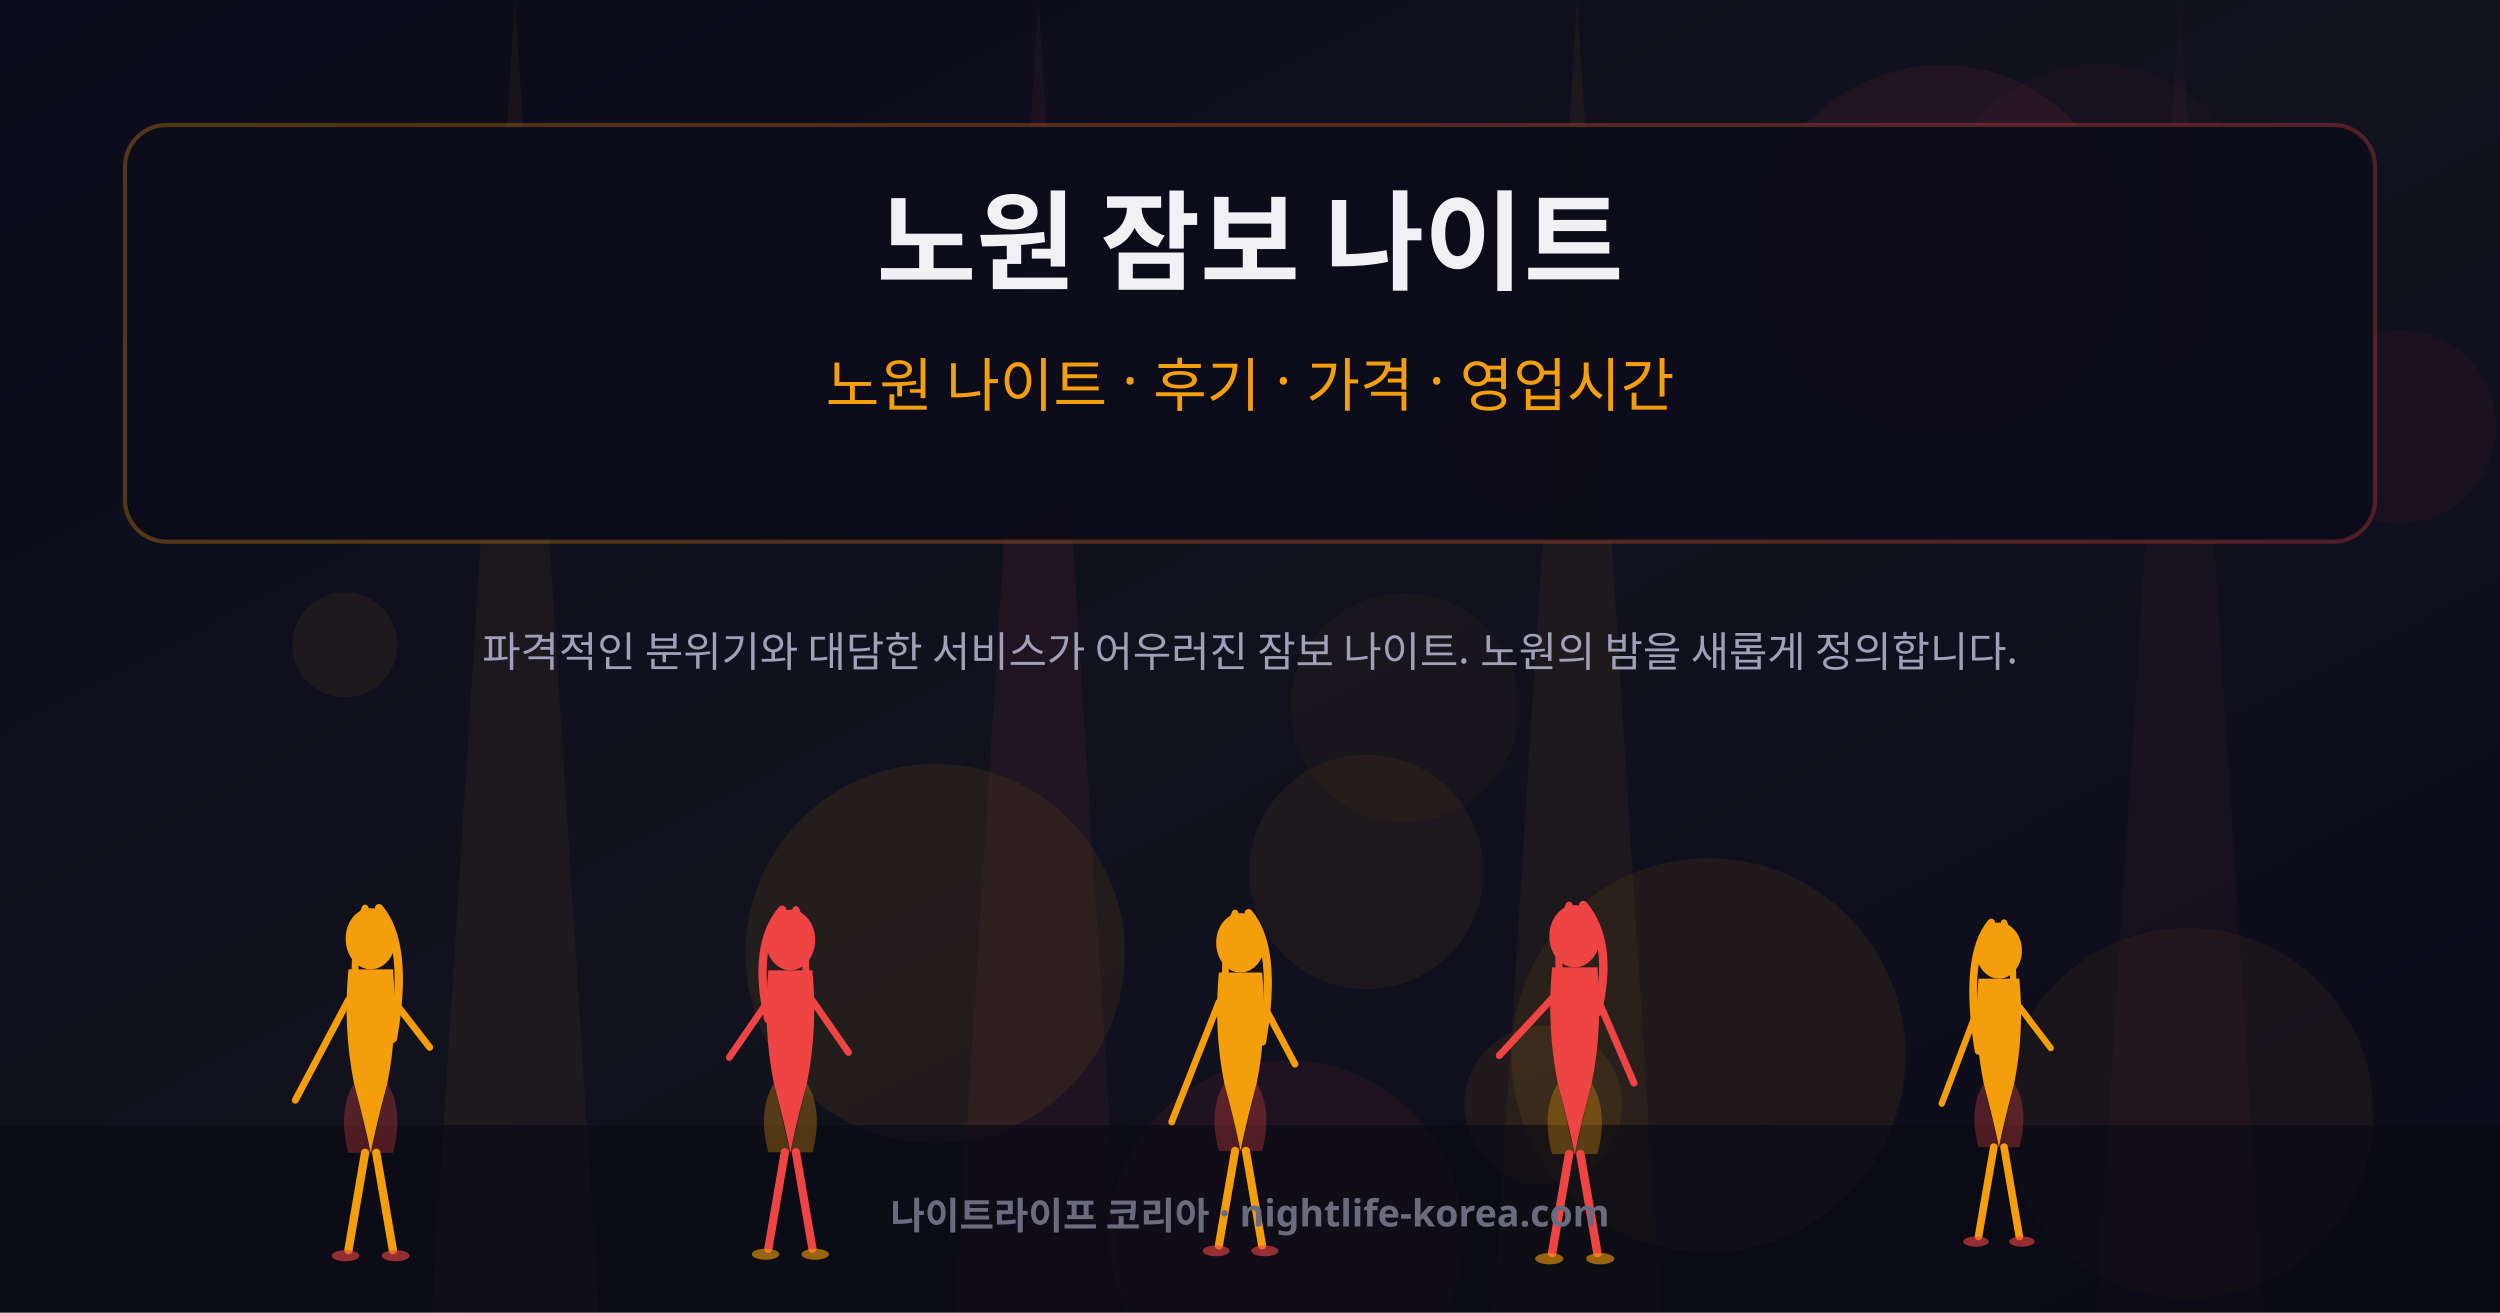
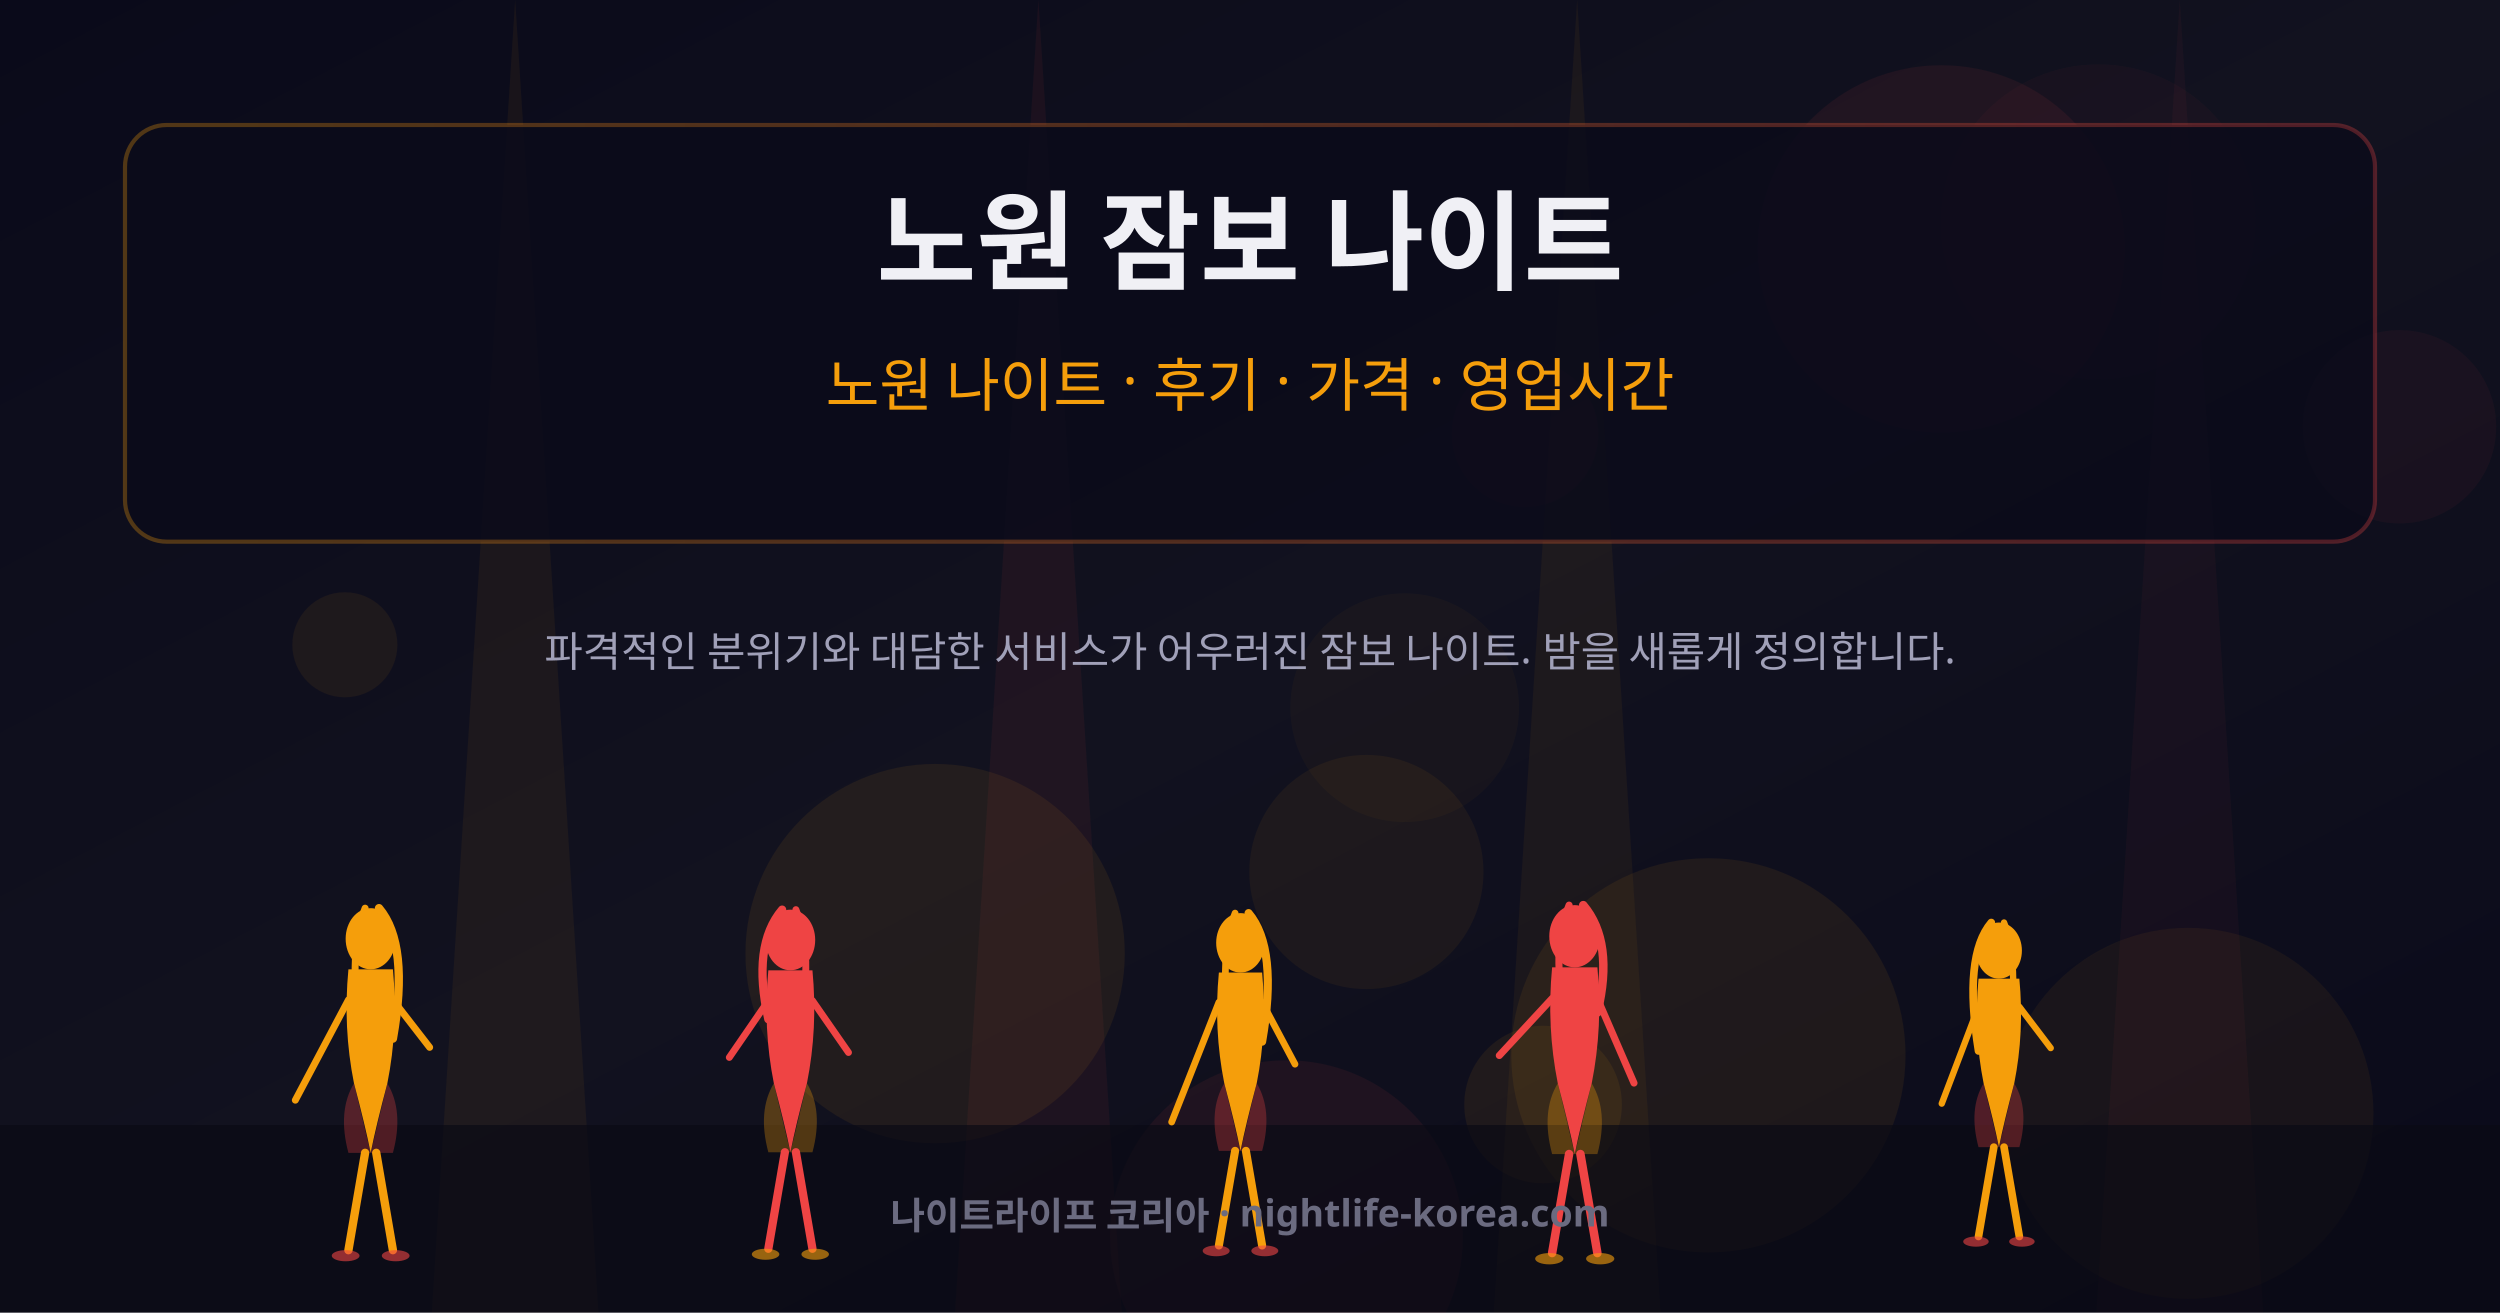
<svg xmlns="http://www.w3.org/2000/svg" viewBox="0 0 1200 630" width="1200" height="630">
  <defs>
    <linearGradient id="ogbg" x1="0%" y1="0%" x2="100%" y2="100%">
      <stop offset="0%" style="stop-color:#0a0a1a" />
      <stop offset="50%" style="stop-color:#12121f" />
      <stop offset="100%" style="stop-color:#0a0a1a" />
    </linearGradient>
    <linearGradient id="ogtxt" x1="0%" y1="0%" x2="100%" y2="0%">
      <stop offset="0%" style="stop-color:#f59e0b" />
      <stop offset="100%" style="stop-color:#ef4444" />
    </linearGradient>
  </defs>
  <rect width="1200" height="630" fill="url(#ogbg)" />
  <polygon points="247.274,0 207.274,630 287.274,630" fill="#f59e0b" opacity="0.059" />
  <polygon points="498.428,0 458.428,630 538.428,630" fill="#ef4444" opacity="0.063" />
  <polygon points="757.035,0 717.035,630 797.035,630" fill="#f59e0b" opacity="0.056" />
  <polygon points="1046.289,0 1006.289,630 1086.289,630" fill="#ef4444" opacity="0.045" />
  <circle cx="931.794" cy="119.495" r="88.185" fill="#ef4444" opacity="0.073" />
  <circle cx="731.971" cy="208.224" r="35.222" fill="#ef4444" opacity="0.068" />
  <circle cx="617.502" cy="593.62" r="84.686" fill="#ef4444" opacity="0.073" />
  <circle cx="165.531" cy="309.493" r="25.215" fill="#f59e0b" opacity="0.068" />
  <circle cx="1050.226" cy="534.403" r="89.024" fill="#f59e0b" opacity="0.062" />
  <circle cx="448.855" cy="457.734" r="91.041" fill="#f59e0b" opacity="0.075" />
  <circle cx="1007.188" cy="106.547" r="75.644" fill="#ef4444" opacity="0.036" />
  <circle cx="674.246" cy="339.683" r="54.869" fill="#f59e0b" opacity="0.034" />
  <circle cx="1151.776" cy="204.851" r="46.386" fill="#ef4444" opacity="0.047" />
  <circle cx="655.868" cy="418.557" r="56.193" fill="#f59e0b" opacity="0.062" />
  <circle cx="740.667" cy="530.205" r="37.82" fill="#f59e0b" opacity="0.077" />
  <circle cx="820.03" cy="506.563" r="94.617" fill="#f59e0b" opacity="0.077" />
  <rect x="0" y="540" width="1200" height="90" fill="#0a0a14" opacity="0.7" />
  <g transform="translate(177.9205,520) scale(1.334608)">
    <ellipse cx="0" cy="-52" rx="9" ry="11" fill="#f59e0b" />
    <path d="M3,-63 Q14,-50 8,-16.096" stroke="#f59e0b" stroke-width="3" fill="none" stroke-linecap="round" />
    <path d="M-2,-63 Q-8,-48 -4,-19.096" stroke="#f59e0b" stroke-width="2.5" fill="none" stroke-linecap="round" />
    <path d="M-8,-41 Q-10,-20 -6,0 Q-2,15 0,25 Q2,15 6,0 Q10,-20 8,-41 Z" fill="#f59e0b" />
    <path d="M-6,0 Q-12,10 -8,25 L0,25 Z" fill="#ef4444" opacity="0.3" />
    <path d="M6,0 Q12,10 8,25 L0,25 Z" fill="#ef4444" opacity="0.3" />
    <line x1="-2" y1="25" x2="-8" y2="60" stroke="#f59e0b" stroke-width="3" stroke-linecap="round" />
    <line x1="2" y1="25" x2="8" y2="60" stroke="#f59e0b" stroke-width="3" stroke-linecap="round" />
    <ellipse cx="-9" cy="62" rx="5" ry="2" fill="#ef4444" opacity="0.6" />
    <ellipse cx="9" cy="62" rx="5" ry="2" fill="#ef4444" opacity="0.6" />
    <line x1="-8" y1="-30" x2="-27.096" y2="6.055" stroke="#f59e0b" stroke-width="2.5" stroke-linecap="round" />
    <line x1="8" y1="-30" x2="21.211" y2="-12.942" stroke="#f59e0b" stroke-width="2.5" stroke-linecap="round" />
  </g>
  <g transform="translate(379.387,520) scale(1.323313)">
    <ellipse cx="0" cy="-52" rx="9" ry="11" fill="#ef4444" />
    <path d="M-3,-63 Q-14,-50 -8,-23.251" stroke="#ef4444" stroke-width="3" fill="none" stroke-linecap="round" />
    <path d="M2,-63 Q8,-48 4,-26.251" stroke="#ef4444" stroke-width="2.5" fill="none" stroke-linecap="round" />
    <path d="M-8,-41 Q-10,-20 -6,0 Q-2,15 0,25 Q2,15 6,0 Q10,-20 8,-41 Z" fill="#ef4444" />
    <path d="M-6,0 Q-12,10 -8,25 L0,25 Z" fill="#f59e0b" opacity="0.3" />
    <path d="M6,0 Q12,10 8,25 L0,25 Z" fill="#f59e0b" opacity="0.3" />
    <line x1="-2" y1="25" x2="-8" y2="60" stroke="#ef4444" stroke-width="3" stroke-linecap="round" />
    <line x1="2" y1="25" x2="8" y2="60" stroke="#ef4444" stroke-width="3" stroke-linecap="round" />
    <ellipse cx="-9" cy="62" rx="5" ry="2" fill="#f59e0b" opacity="0.6" />
    <ellipse cx="9" cy="62" rx="5" ry="2" fill="#f59e0b" opacity="0.6" />
    <line x1="-8" y1="-30" x2="-22.152" y2="-9.402" stroke="#ef4444" stroke-width="2.5" stroke-linecap="round" />
    <line x1="8" y1="-30" x2="21.073" y2="-11.191" stroke="#ef4444" stroke-width="2.5" stroke-linecap="round" />
  </g>
  <g transform="translate(595.4366,520) scale(1.296923)">
    <ellipse cx="0" cy="-52" rx="9" ry="11" fill="#f59e0b" />
    <path d="M3,-63 Q14,-50 8,-15.428" stroke="#f59e0b" stroke-width="3" fill="none" stroke-linecap="round" />
    <path d="M-2,-63 Q-8,-48 -4,-18.428" stroke="#f59e0b" stroke-width="2.5" fill="none" stroke-linecap="round" />
    <path d="M-8,-41 Q-10,-20 -6,0 Q-2,15 0,25 Q2,15 6,0 Q10,-20 8,-41 Z" fill="#f59e0b" />
    <path d="M-6,0 Q-12,10 -8,25 L0,25 Z" fill="#ef4444" opacity="0.3" />
    <path d="M6,0 Q12,10 8,25 L0,25 Z" fill="#ef4444" opacity="0.3" />
    <line x1="-2" y1="25" x2="-8" y2="60" stroke="#f59e0b" stroke-width="3" stroke-linecap="round" />
    <line x1="2" y1="25" x2="8" y2="60" stroke="#f59e0b" stroke-width="3" stroke-linecap="round" />
    <ellipse cx="-9" cy="62" rx="5" ry="2" fill="#ef4444" opacity="0.6" />
    <ellipse cx="9" cy="62" rx="5" ry="2" fill="#ef4444" opacity="0.6" />
    <line x1="-8" y1="-30" x2="-25.478" y2="14.323" stroke="#f59e0b" stroke-width="2.5" stroke-linecap="round" />
    <line x1="8" y1="-30" x2="20.167" y2="-7.087" stroke="#f59e0b" stroke-width="2.5" stroke-linecap="round" />
  </g>
  <g transform="translate(755.8777,520) scale(1.357806)">
    <ellipse cx="0" cy="-52" rx="9" ry="11" fill="#ef4444" />
    <path d="M3,-63 Q14,-50 8,-25.025" stroke="#ef4444" stroke-width="3" fill="none" stroke-linecap="round" />
    <path d="M-2,-63 Q-8,-48 -4,-28.025" stroke="#ef4444" stroke-width="2.5" fill="none" stroke-linecap="round" />
    <path d="M-8,-41 Q-10,-20 -6,0 Q-2,15 0,25 Q2,15 6,0 Q10,-20 8,-41 Z" fill="#ef4444" />
    <path d="M-6,0 Q-12,10 -8,25 L0,25 Z" fill="#f59e0b" opacity="0.3" />
    <path d="M6,0 Q12,10 8,25 L0,25 Z" fill="#f59e0b" opacity="0.3" />
    <line x1="-2" y1="25" x2="-8" y2="60" stroke="#ef4444" stroke-width="3" stroke-linecap="round" />
    <line x1="2" y1="25" x2="8" y2="60" stroke="#ef4444" stroke-width="3" stroke-linecap="round" />
    <ellipse cx="-9" cy="62" rx="5" ry="2" fill="#f59e0b" opacity="0.6" />
    <ellipse cx="9" cy="62" rx="5" ry="2" fill="#f59e0b" opacity="0.6" />
    <line x1="-8" y1="-30" x2="-26.664" y2="-9.84" stroke="#ef4444" stroke-width="2.5" stroke-linecap="round" />
    <line x1="8" y1="-30" x2="20.945" y2="-0.102" stroke="#ef4444" stroke-width="2.5" stroke-linecap="round" />
  </g>
  <g transform="translate(959.486,520) scale(1.225151)">
    <ellipse cx="0" cy="-52" rx="9" ry="11" fill="#f59e0b" />
    <path d="M-3,-63 Q-14,-50 -8,-12.682" stroke="#f59e0b" stroke-width="3" fill="none" stroke-linecap="round" />
    <path d="M2,-63 Q8,-48 4,-15.682" stroke="#f59e0b" stroke-width="2.5" fill="none" stroke-linecap="round" />
    <path d="M-8,-41 Q-10,-20 -6,0 Q-2,15 0,25 Q2,15 6,0 Q10,-20 8,-41 Z" fill="#f59e0b" />
    <path d="M-6,0 Q-12,10 -8,25 L0,25 Z" fill="#ef4444" opacity="0.3" />
    <path d="M6,0 Q12,10 8,25 L0,25 Z" fill="#ef4444" opacity="0.3" />
    <line x1="-2" y1="25" x2="-8" y2="60" stroke="#f59e0b" stroke-width="3" stroke-linecap="round" />
    <line x1="2" y1="25" x2="8" y2="60" stroke="#f59e0b" stroke-width="3" stroke-linecap="round" />
    <ellipse cx="-9" cy="62" rx="5" ry="2" fill="#ef4444" opacity="0.6" />
    <ellipse cx="9" cy="62" rx="5" ry="2" fill="#ef4444" opacity="0.6" />
    <line x1="-8" y1="-30" x2="-22.401" y2="7.942" stroke="#f59e0b" stroke-width="2.5" stroke-linecap="round" />
    <line x1="8" y1="-30" x2="20.286" y2="-13.821" stroke="#f59e0b" stroke-width="2.5" stroke-linecap="round" />
  </g>
  <rect x="60" y="60" width="1080" height="200" rx="20" fill="#0a0a1a" opacity="0.85" />
  <rect x="60" y="60" width="1080" height="200" rx="20" fill="none" stroke="url(#ogtxt)" stroke-width="2" opacity="0.3" />
  <text x="600" y="135" text-anchor="middle" font-family="'Noto Sans KR',sans-serif" font-size="52" font-weight="800" fill="#f0f0f5">노원 잠보 나이트</text>
  <text x="600" y="195" text-anchor="middle" font-family="'Noto Sans KR',sans-serif" font-size="28" font-weight="500" fill="#f59e0b">노원 나이트 · 후기 · 가격 · 영업시간</text>
  <rect x="60" y="290" width="auto" height="40" rx="20" fill="#f59e0b" opacity="0.15" />
-   <text x="600" y="320" text-anchor="middle" font-family="'Noto Sans KR',sans-serif" font-size="20" fill="#a0a0b8">파격적인 분위기와 대담한 서비스가 어우러진 잠보 나이트. 노원의 밤을 새롭게 정의합니다.</text>
+   <text x="600" y="320" text-anchor="middle" font-family="'Noto Sans KR',sans-serif" font-size="20" fill="#a0a0b8">파격적인 분위기와 대담한 서비스가 어우러진 잠보 나이트. 밤을 새롭게 정의합니다.</text>
  <text x="600" y="590" text-anchor="middle" font-family="'Noto Sans KR',sans-serif" font-size="18" font-weight="600" fill="#6b6b80">나이트라이프 코리아 · nightlife-korea.com</text>
</svg>
